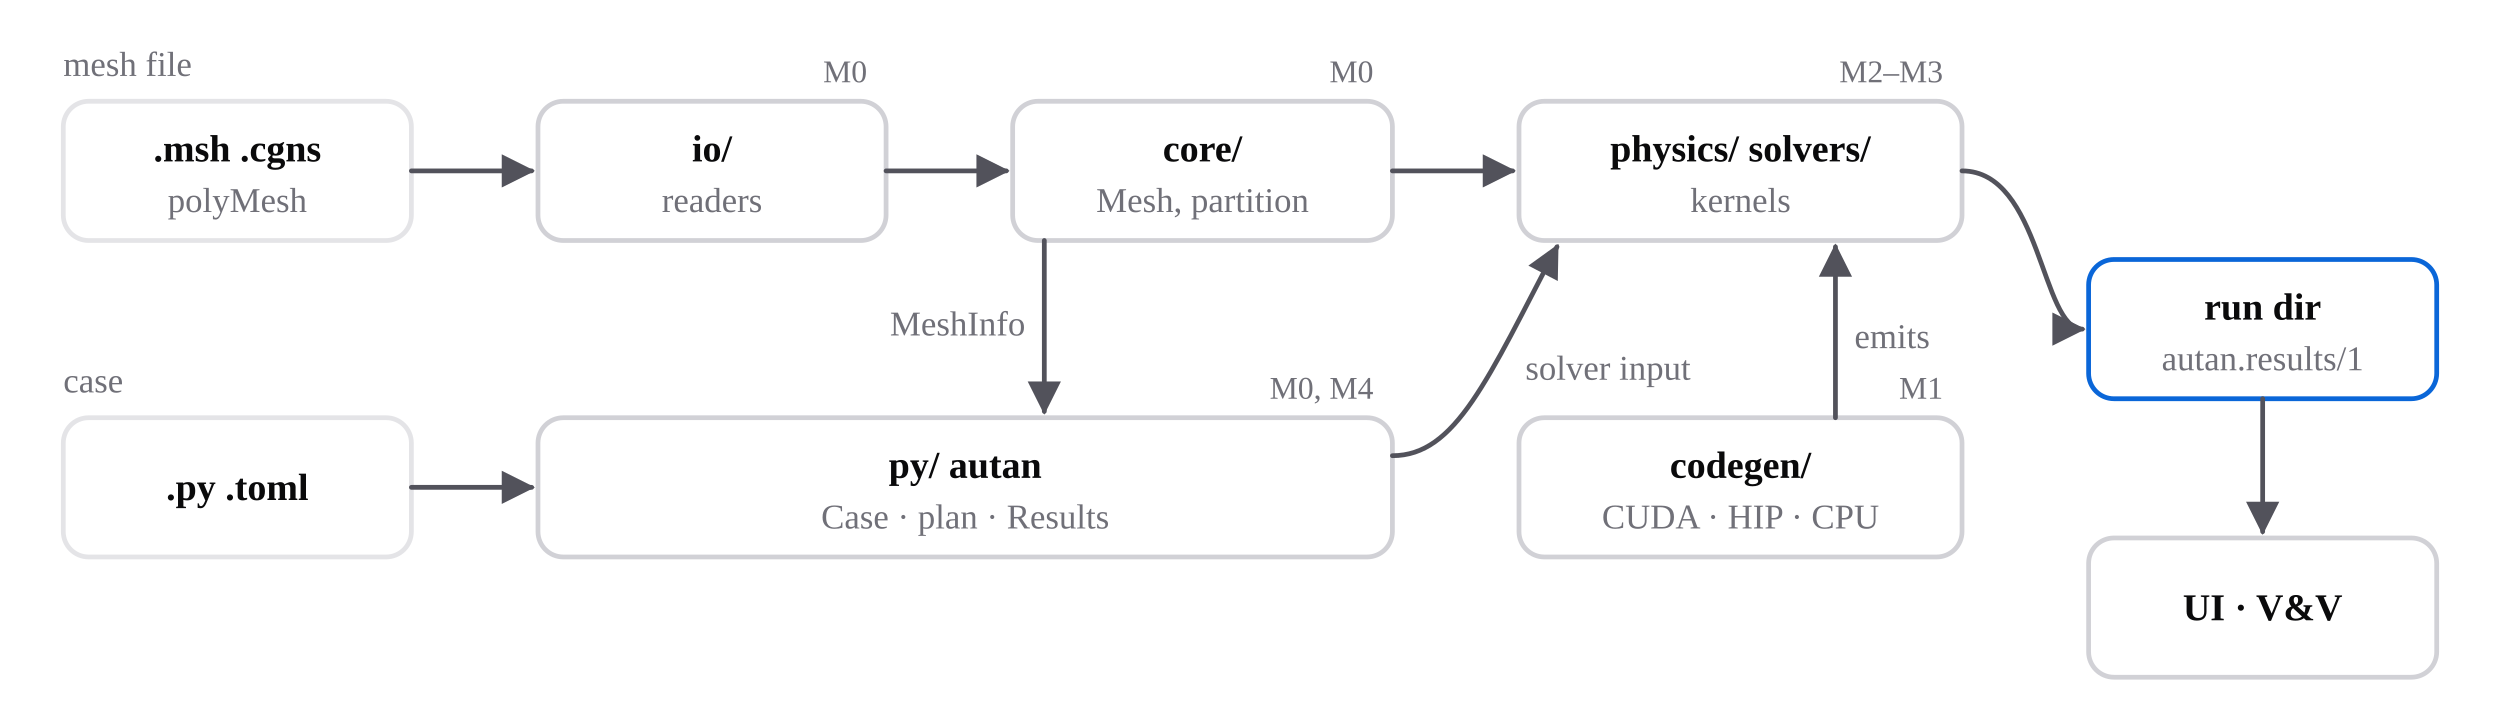
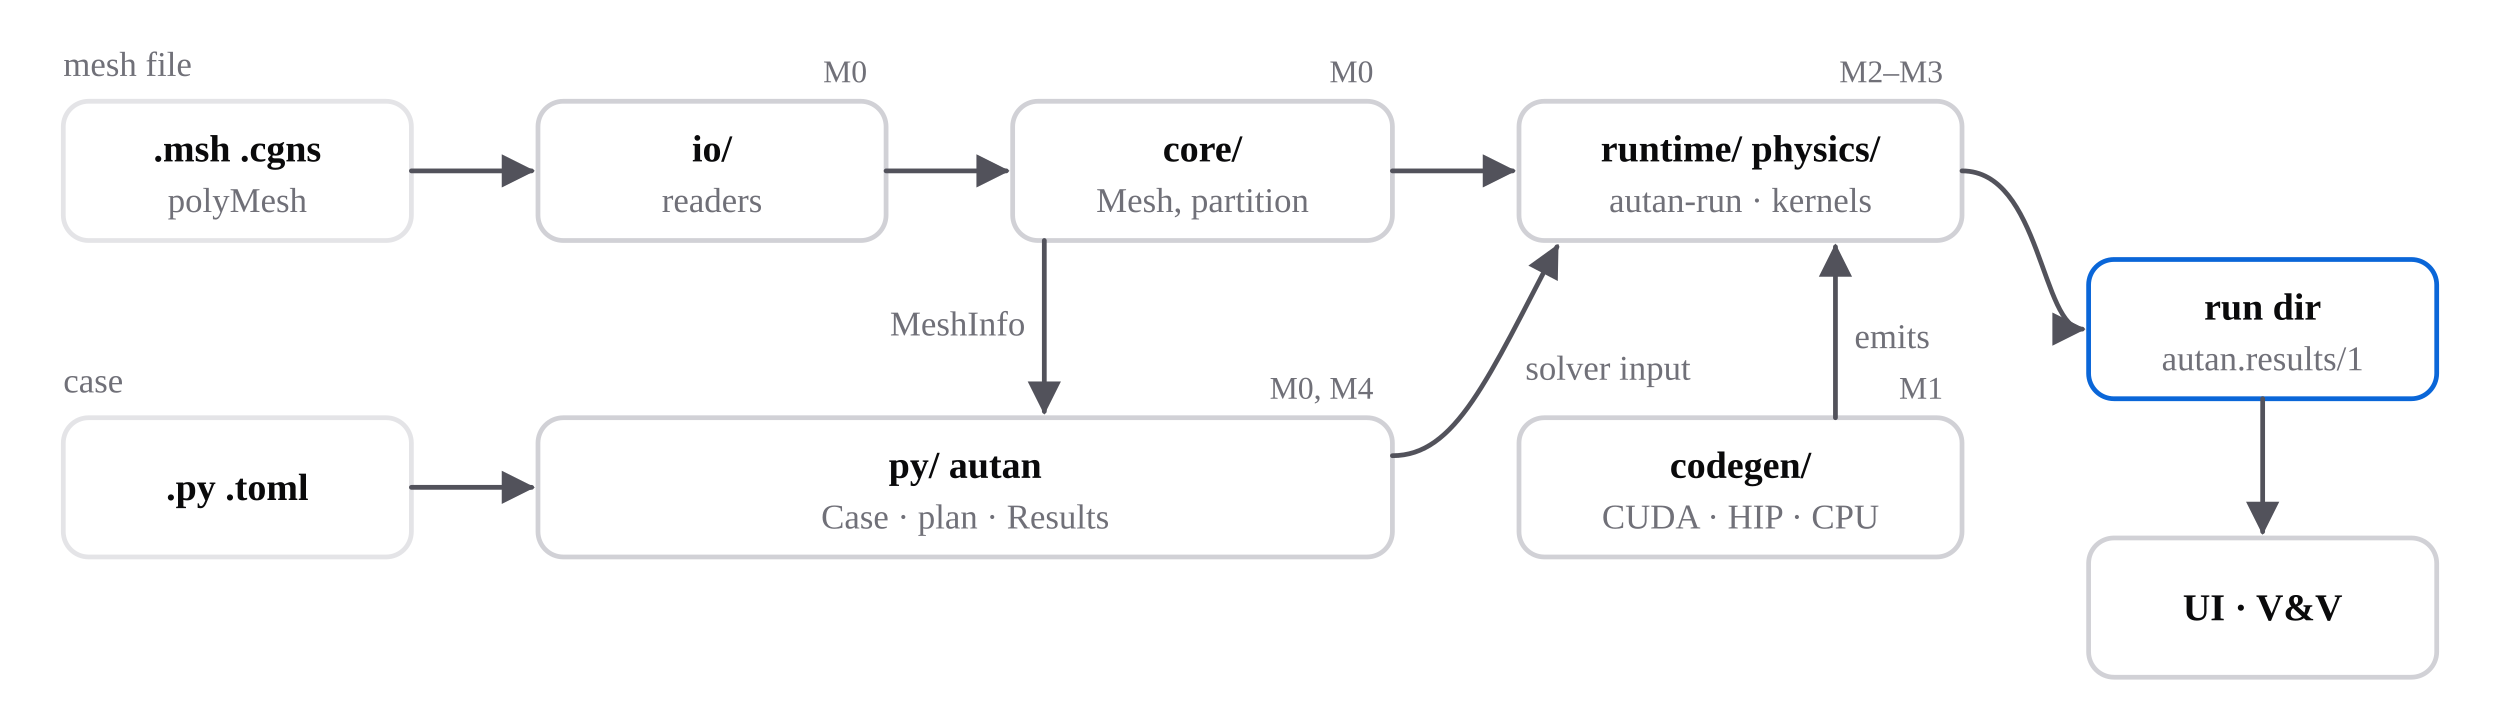
<svg xmlns="http://www.w3.org/2000/svg" viewBox="0 0 790 226" role="img" aria-labelledby="architecture-title architecture-desc" font-family="var(--font-sans, ui-sans-serif, system-ui, sans-serif)" font-size="13">
  <style>@media (prefers-color-scheme: dark){svg{--accent:#4c9dff;--bg-0:#0a0a0b;--fg:#ededef;--fg-2:#a1a1aa;--fg-3:#85858f;--line:#26262b;--line-strong:#3a3a41}}</style>
  <defs>
    <marker id="architecture-arrow" viewBox="0 0 10 10" refX="9" refY="5" markerWidth="7" markerHeight="7" orient="auto-start-reverse">
      <path d="M0 0L10 5L0 10z" fill="context-stroke" />
    </marker>
  </defs>
  <text x="20" y="24" text-anchor="start" fill="var(--fg-3, #707078)" font-size="11">mesh file</text>
  <rect x="20" y="32" width="110" height="44" rx="8" fill="var(--bg-0, #ffffff)" stroke="var(--line, #e4e4e7)" stroke-width="1.5" />
  <text x="75" y="51" text-anchor="middle" fill="var(--fg, #0a0a0b)" font-family="var(--font-mono, ui-monospace, Menlo, monospace)" font-size="12" font-weight="600">.msh .cgns</text>
  <text x="75" y="67" text-anchor="middle" fill="var(--fg-3, #707078)" font-size="11">polyMesh</text>
  <text x="20" y="124" text-anchor="start" fill="var(--fg-3, #707078)" font-size="11">case</text>
  <rect x="20" y="132" width="110" height="44" rx="8" fill="var(--bg-0, #ffffff)" stroke="var(--line, #e4e4e7)" stroke-width="1.5" />
  <text x="75" y="158" text-anchor="middle" fill="var(--fg, #0a0a0b)" font-family="var(--font-mono, ui-monospace, Menlo, monospace)" font-size="12" font-weight="600">.py .toml</text>
  <rect x="170" y="32" width="110" height="44" rx="8" fill="var(--bg-0, #ffffff)" stroke="var(--line-strong, #d1d1d6)" stroke-width="1.5" />
  <text x="225" y="51" text-anchor="middle" fill="var(--fg, #0a0a0b)" font-family="var(--font-mono, ui-monospace, Menlo, monospace)" font-size="12" font-weight="600">io/</text>
  <text x="225" y="67" text-anchor="middle" fill="var(--fg-3, #707078)" font-size="11">readers</text>
  <text x="274" y="26" text-anchor="end" fill="var(--fg-3, #707078)" font-family="var(--font-mono, ui-monospace, Menlo, monospace)" font-size="10">M0</text>
  <rect x="320" y="32" width="120" height="44" rx="8" fill="var(--bg-0, #ffffff)" stroke="var(--line-strong, #d1d1d6)" stroke-width="1.5" />
  <text x="380" y="51" text-anchor="middle" fill="var(--fg, #0a0a0b)" font-family="var(--font-mono, ui-monospace, Menlo, monospace)" font-size="12" font-weight="600">core/</text>
  <text x="380" y="67" text-anchor="middle" fill="var(--fg-3, #707078)" font-size="11">Mesh, partition</text>
  <text x="434" y="26" text-anchor="end" fill="var(--fg-3, #707078)" font-family="var(--font-mono, ui-monospace, Menlo, monospace)" font-size="10">M0</text>
  <rect x="170" y="132" width="270" height="44" rx="8" fill="var(--bg-0, #ffffff)" stroke="var(--line-strong, #d1d1d6)" stroke-width="1.5" />
  <text x="305" y="151" text-anchor="middle" fill="var(--fg, #0a0a0b)" font-family="var(--font-mono, ui-monospace, Menlo, monospace)" font-size="12" font-weight="600">py/  autan</text>
  <text x="305" y="167" text-anchor="middle" fill="var(--fg-3, #707078)" font-size="11">Case · plan · Results</text>
  <text x="434" y="126" text-anchor="end" fill="var(--fg-3, #707078)" font-family="var(--font-mono, ui-monospace, Menlo, monospace)" font-size="10">M0, M4</text>
  <rect x="480" y="32" width="140" height="44" rx="8" fill="var(--bg-0, #ffffff)" stroke="var(--line-strong, #d1d1d6)" stroke-width="1.5" />
-   <text x="550" y="51" text-anchor="middle" fill="var(--fg, #0a0a0b)" font-family="var(--font-mono, ui-monospace, Menlo, monospace)" font-size="12" font-weight="600">physics/ solvers/</text>
-   <text x="550" y="67" text-anchor="middle" fill="var(--fg-3, #707078)" font-size="11">kernels</text>
+   <text x="550" y="51" text-anchor="middle" fill="var(--fg, #0a0a0b)" font-family="var(--font-mono, ui-monospace, Menlo, monospace)" font-size="12" font-weight="600">runtime/ physics/</text>
+   <text x="550" y="67" text-anchor="middle" fill="var(--fg-3, #707078)" font-size="11">autan-run · kernels</text>
  <text x="614" y="26" text-anchor="end" fill="var(--fg-3, #707078)" font-family="var(--font-mono, ui-monospace, Menlo, monospace)" font-size="10">M2–M3</text>
  <rect x="480" y="132" width="140" height="44" rx="8" fill="var(--bg-0, #ffffff)" stroke="var(--line-strong, #d1d1d6)" stroke-width="1.5" />
  <text x="550" y="151" text-anchor="middle" fill="var(--fg, #0a0a0b)" font-family="var(--font-mono, ui-monospace, Menlo, monospace)" font-size="12" font-weight="600">codegen/</text>
  <text x="550" y="167" text-anchor="middle" fill="var(--fg-3, #707078)" font-size="11">CUDA · HIP · CPU</text>
  <text x="614" y="126" text-anchor="end" fill="var(--fg-3, #707078)" font-family="var(--font-mono, ui-monospace, Menlo, monospace)" font-size="10">M1</text>
  <rect x="660" y="82" width="110" height="44" rx="8" fill="var(--bg-0, #ffffff)" stroke="var(--accent, #0a66d8)" stroke-width="1.5" />
  <text x="715" y="101" text-anchor="middle" fill="var(--fg, #0a0a0b)" font-family="var(--font-mono, ui-monospace, Menlo, monospace)" font-size="12" font-weight="600">run dir</text>
  <text x="715" y="117" text-anchor="middle" fill="var(--fg-3, #707078)" font-size="11">autan.results/1</text>
  <rect x="660" y="170" width="110" height="44" rx="8" fill="var(--bg-0, #ffffff)" stroke="var(--line-strong, #d1d1d6)" stroke-width="1.5" />
  <text x="715" y="196" text-anchor="middle" fill="var(--fg, #0a0a0b)" font-size="12" font-weight="600">UI · V&amp;V</text>
  <line x1="130" y1="54" x2="168" y2="54" stroke="var(--fg-2, #52525b)" stroke-width="1.5" stroke-linecap="round" marker-end="url(#architecture-arrow)" />
  <line x1="280" y1="54" x2="318" y2="54" stroke="var(--fg-2, #52525b)" stroke-width="1.5" stroke-linecap="round" marker-end="url(#architecture-arrow)" />
  <line x1="130" y1="154" x2="168" y2="154" stroke="var(--fg-2, #52525b)" stroke-width="1.5" stroke-linecap="round" marker-end="url(#architecture-arrow)" />
  <path d="M330 76 V130" fill="none" stroke="var(--fg-2, #52525b)" stroke-width="1.5" stroke-linecap="round" stroke-linejoin="round" marker-end="url(#architecture-arrow)" />
  <text x="324" y="106" text-anchor="end" fill="var(--fg-3, #707078)" font-family="var(--font-mono, ui-monospace, Menlo, monospace)" font-size="11">MeshInfo</text>
  <line x1="440" y1="54" x2="478" y2="54" stroke="var(--fg-2, #52525b)" stroke-width="1.5" stroke-linecap="round" marker-end="url(#architecture-arrow)" />
  <path d="M580 132 V78" fill="none" stroke="var(--fg-2, #52525b)" stroke-width="1.5" stroke-linecap="round" stroke-linejoin="round" marker-end="url(#architecture-arrow)" />
  <text x="586" y="110" text-anchor="start" fill="var(--fg-3, #707078)" font-size="11">emits</text>
  <path d="M440 144 C 460 144, 470 120, 492 78" fill="none" stroke="var(--fg-2, #52525b)" stroke-width="1.5" stroke-linecap="round" stroke-linejoin="round" marker-end="url(#architecture-arrow)" />
  <text x="482" y="120" text-anchor="start" fill="var(--fg-3, #707078)" font-size="11">solver input</text>
  <path d="M620 54 C 645 54, 645 104, 658 104" fill="none" stroke="var(--fg-2, #52525b)" stroke-width="1.5" stroke-linecap="round" stroke-linejoin="round" marker-end="url(#architecture-arrow)" />
  <line x1="715" y1="126" x2="715" y2="168" stroke="var(--fg-2, #52525b)" stroke-width="1.5" stroke-linecap="round" marker-end="url(#architecture-arrow)" />
</svg>
